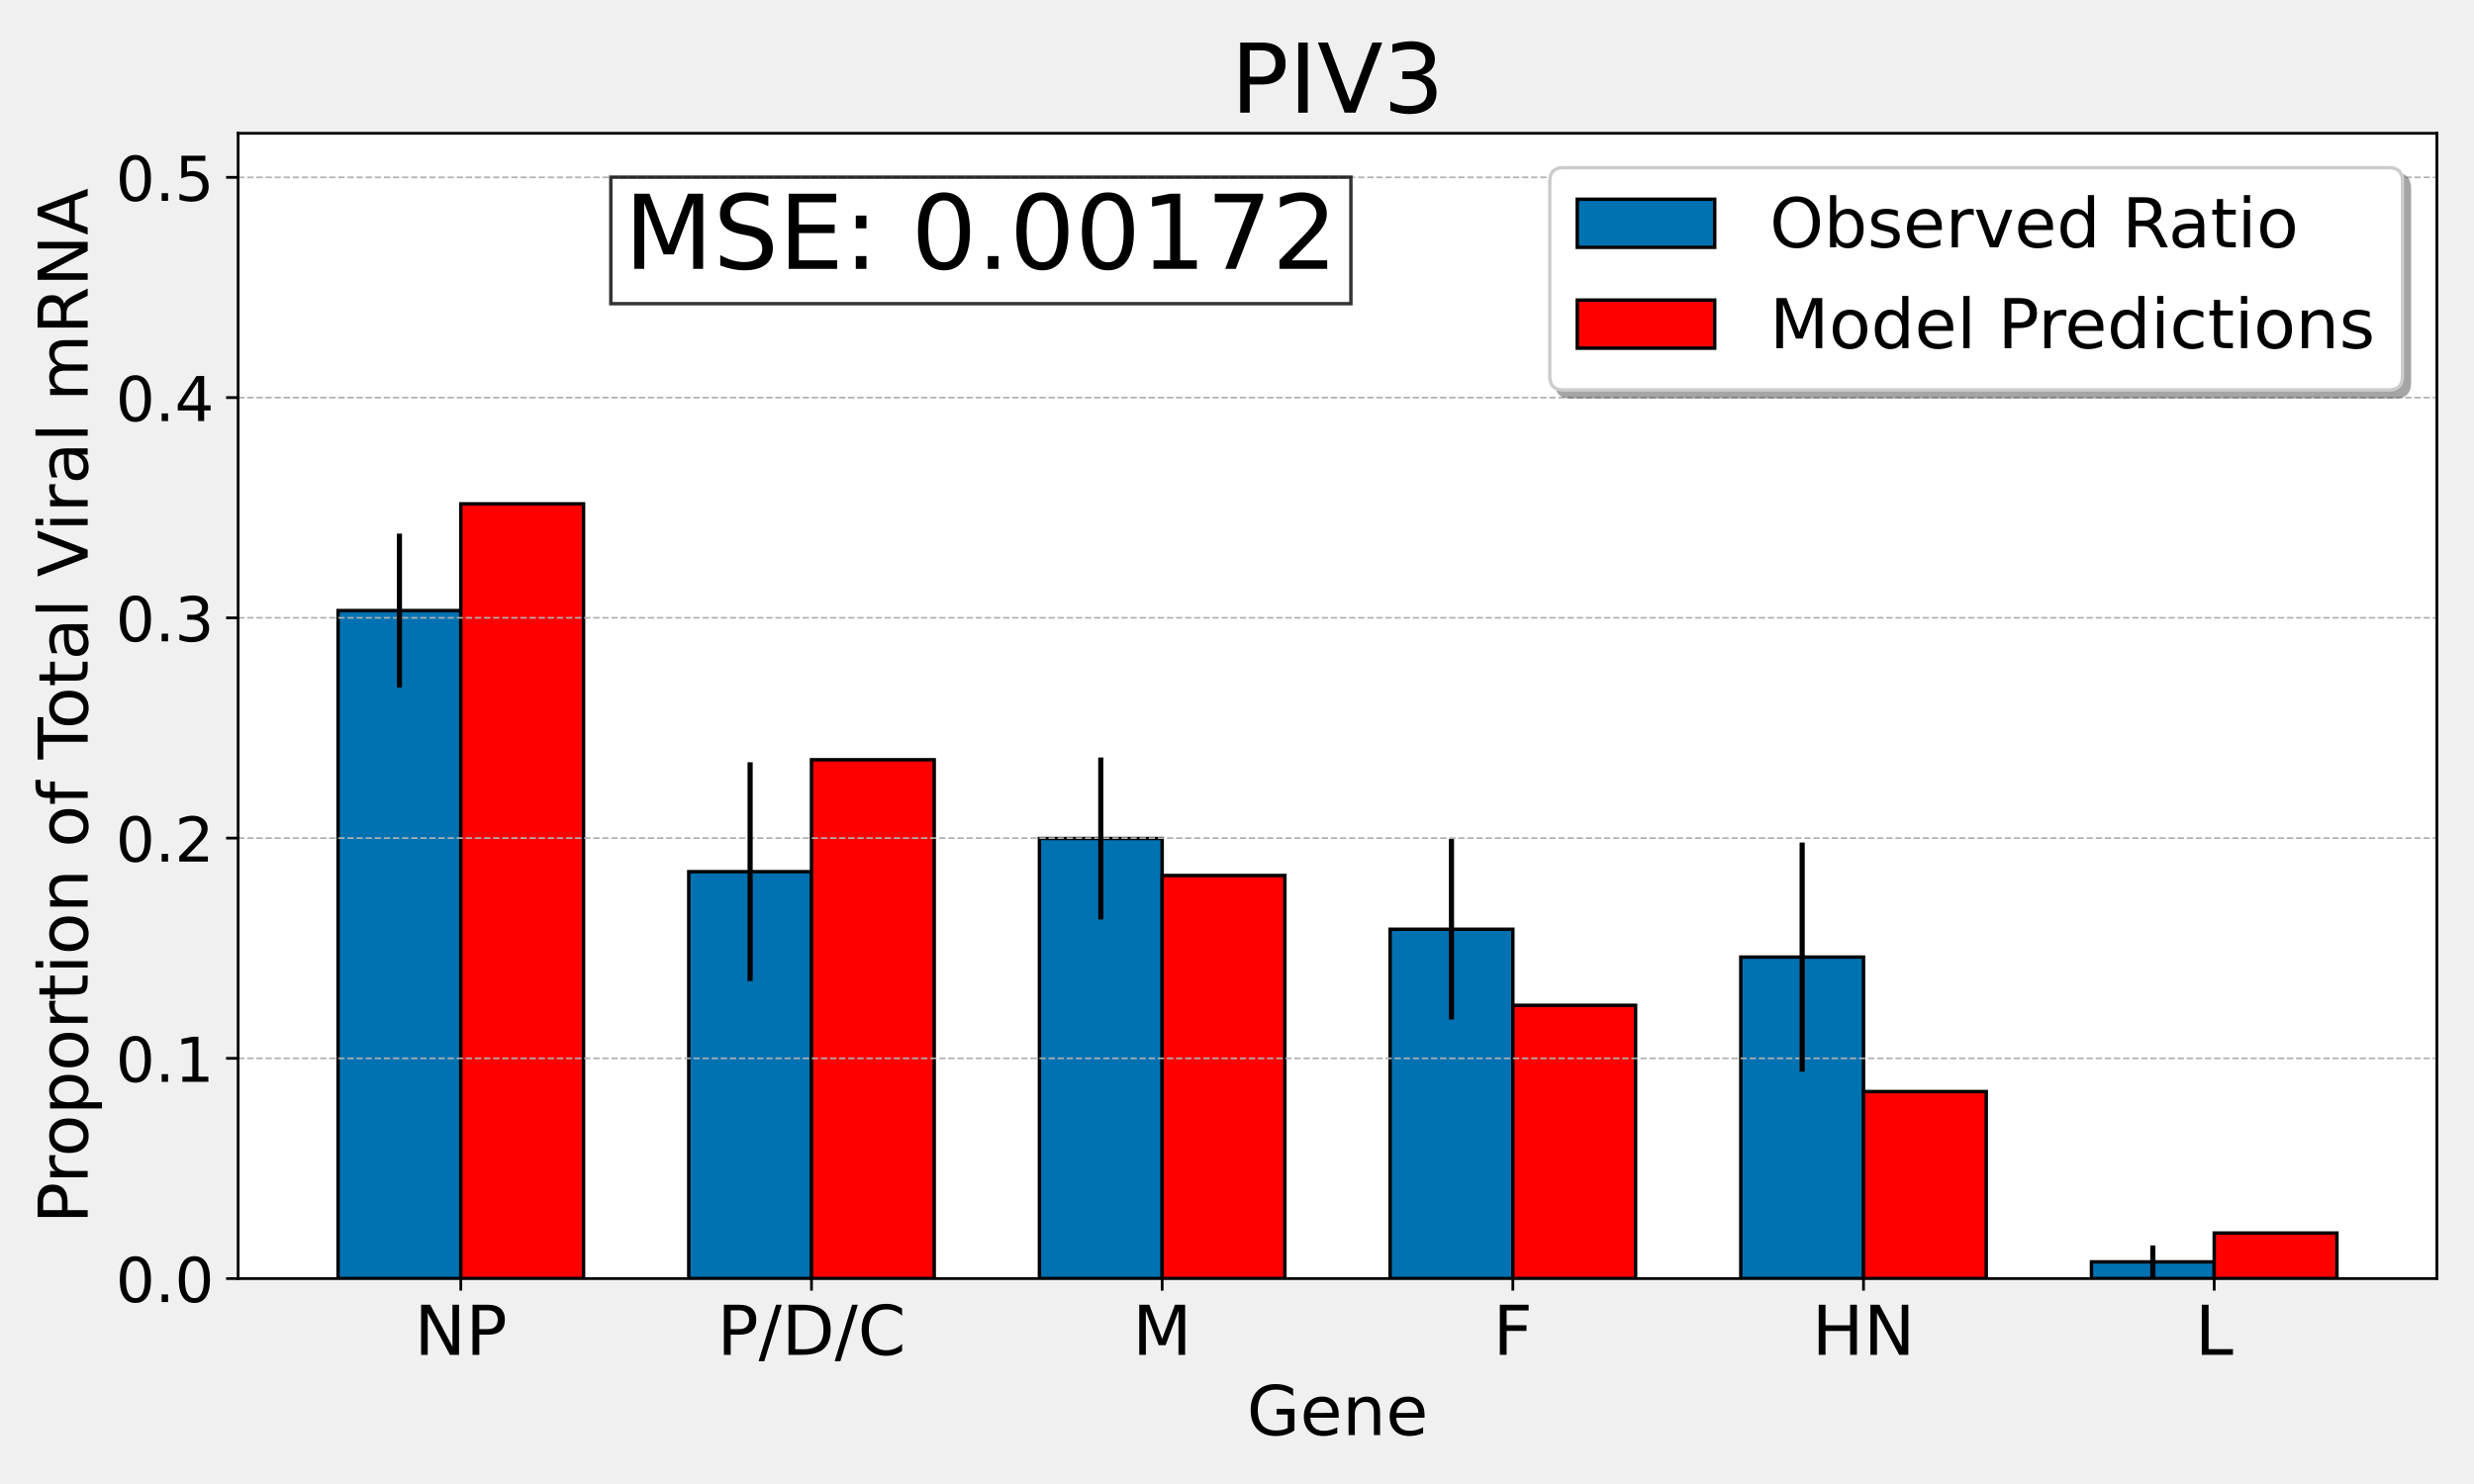
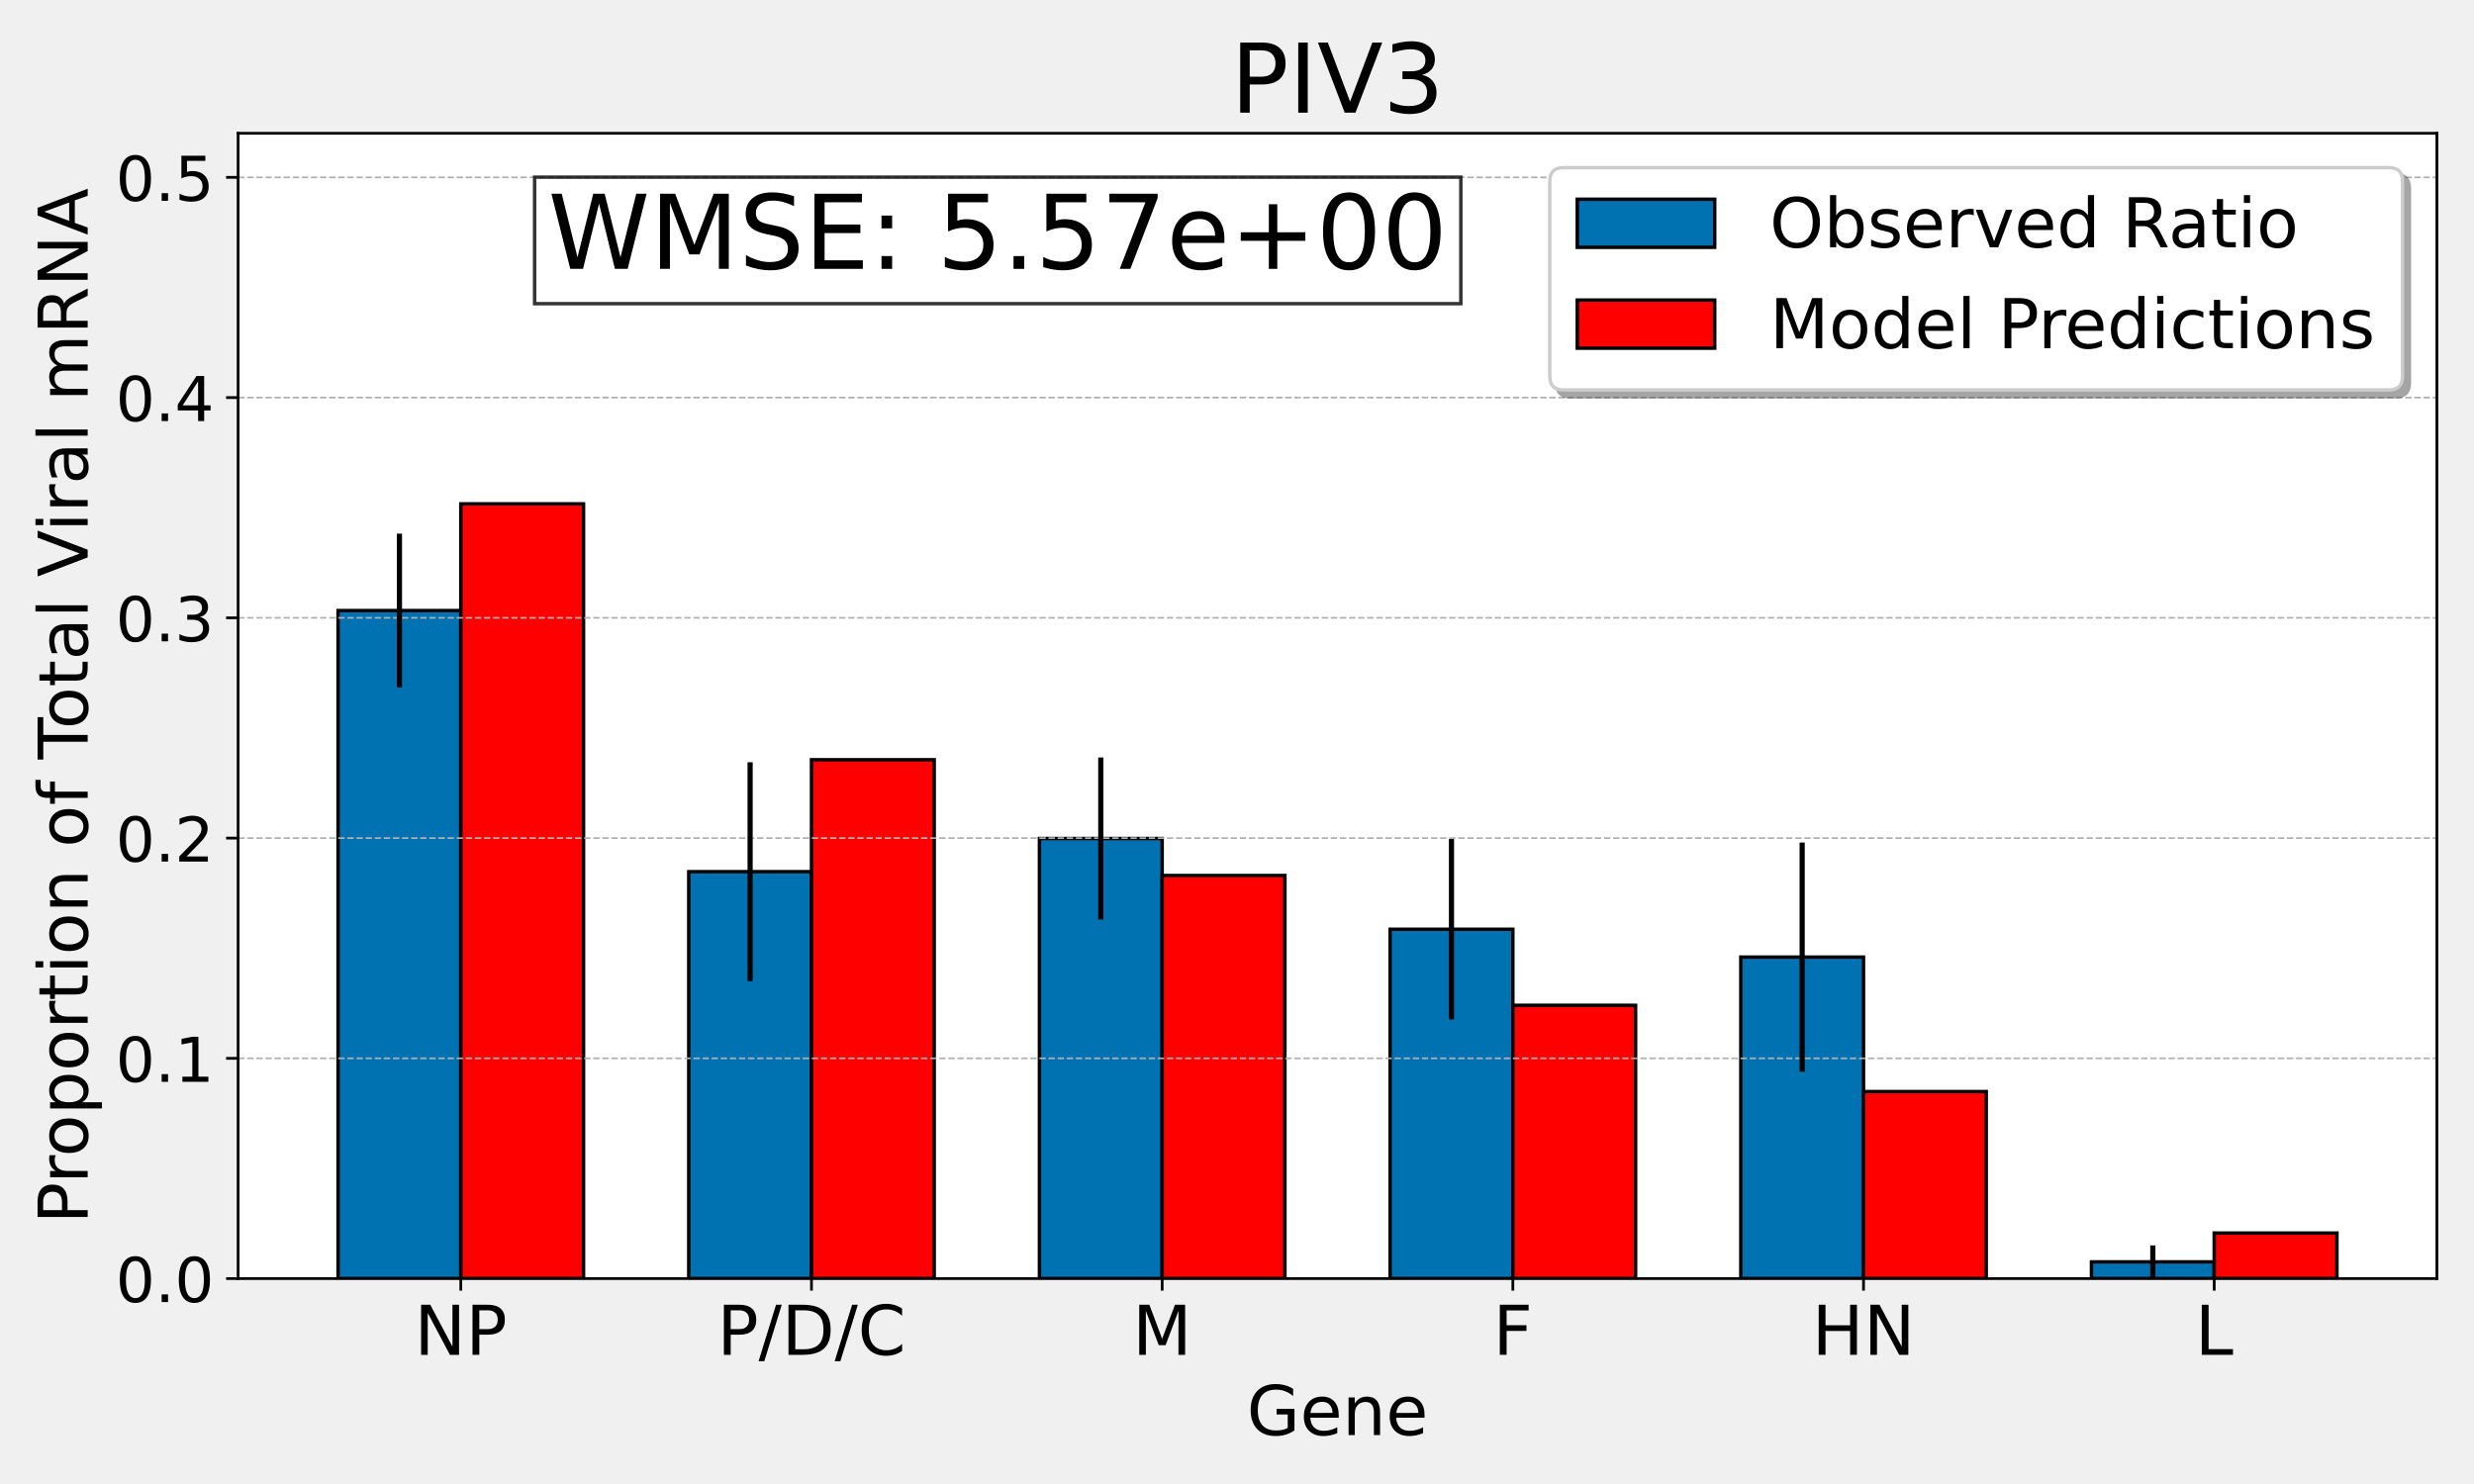
<svg xmlns="http://www.w3.org/2000/svg" xmlns:xlink="http://www.w3.org/1999/xlink" width="720pt" height="432pt" viewBox="0 0 720 432" version="1.1">
  <defs>
    <style type="text/css">*{stroke-linejoin: round; stroke-linecap: butt}</style>
  </defs>
  <g id="figure_1">
    <g id="patch_1">
      <path d="M 0 432  L 720 432  L 720 0  L 0 0  L 0 432  z " style="fill: none" />
    </g>
    <g id="axes_1">
      <g id="patch_2">
        <path d="M 69.3 372.2  L 709.2 372.2  L 709.2 38.8  L 69.3 38.8  z " style="fill: #ffffff" />
      </g>
      <g id="patch_3">
-         <path d="M 98.386 372.2  L 134.106 372.2  L 134.106 177.74  L 98.386 177.74  z " clip-path="url(#p53e3fe8c3f)" style="fill: #0072b2; stroke: #000000; stroke-linejoin: miter" />
+         <path d="M 98.386 372.2  L 134.106 372.2  L 134.106 177.74  L 98.386 177.74  z " clip-path="url(#p1e58009844)" style="fill: #0072b2; stroke: #000000; stroke-linejoin: miter" />
      </g>
      <g id="patch_4">
-         <path d="M 200.444 372.2  L 236.164 372.2  L 236.164 253.752  L 200.444 253.752  z " clip-path="url(#p53e3fe8c3f)" style="fill: #0072b2; stroke: #000000; stroke-linejoin: miter" />
+         <path d="M 200.444 372.2  L 236.164 372.2  L 236.164 253.752  L 200.444 253.752  z " clip-path="url(#p1e58009844)" style="fill: #0072b2; stroke: #000000; stroke-linejoin: miter" />
      </g>
      <g id="patch_5">
-         <path d="M 302.501 372.2  L 338.221 372.2  L 338.221 244.088  L 302.501 244.088  z " clip-path="url(#p53e3fe8c3f)" style="fill: #0072b2; stroke: #000000; stroke-linejoin: miter" />
+         <path d="M 302.501 372.2  L 338.221 372.2  L 338.221 244.088  L 302.501 244.088  z " clip-path="url(#p1e58009844)" style="fill: #0072b2; stroke: #000000; stroke-linejoin: miter" />
      </g>
      <g id="patch_6">
-         <path d="M 404.559 372.2  L 440.279 372.2  L 440.279 270.507  L 404.559 270.507  z " clip-path="url(#p53e3fe8c3f)" style="fill: #0072b2; stroke: #000000; stroke-linejoin: miter" />
+         <path d="M 404.559 372.2  L 440.279 372.2  L 440.279 270.507  L 404.559 270.507  z " clip-path="url(#p1e58009844)" style="fill: #0072b2; stroke: #000000; stroke-linejoin: miter" />
      </g>
      <g id="patch_7">
-         <path d="M 506.616 372.2  L 542.336 372.2  L 542.336 278.619  L 506.616 278.619  z " clip-path="url(#p53e3fe8c3f)" style="fill: #0072b2; stroke: #000000; stroke-linejoin: miter" />
+         <path d="M 506.616 372.2  L 542.336 372.2  L 542.336 278.619  L 506.616 278.619  z " clip-path="url(#p1e58009844)" style="fill: #0072b2; stroke: #000000; stroke-linejoin: miter" />
      </g>
      <g id="patch_8">
-         <path d="M 608.673 372.2  L 644.394 372.2  L 644.394 367.34  L 608.673 367.34  z " clip-path="url(#p53e3fe8c3f)" style="fill: #0072b2; stroke: #000000; stroke-linejoin: miter" />
+         <path d="M 608.673 372.2  L 644.394 372.2  L 644.394 367.34  L 608.673 367.34  z " clip-path="url(#p1e58009844)" style="fill: #0072b2; stroke: #000000; stroke-linejoin: miter" />
      </g>
      <g id="patch_9">
-         <path d="M 134.106 372.2  L 169.827 372.2  L 169.827 146.663  L 134.106 146.663  z " clip-path="url(#p53e3fe8c3f)" style="fill: #ff0000; stroke: #000000; stroke-linejoin: miter" />
+         <path d="M 134.106 372.2  L 169.827 372.2  L 169.827 146.663  L 134.106 146.663  z " clip-path="url(#p1e58009844)" style="fill: #ff0000; stroke: #000000; stroke-linejoin: miter" />
      </g>
      <g id="patch_10">
-         <path d="M 236.164 372.2  L 271.884 372.2  L 271.884 221.173  L 236.164 221.173  z " clip-path="url(#p53e3fe8c3f)" style="fill: #ff0000; stroke: #000000; stroke-linejoin: miter" />
+         <path d="M 236.164 372.2  L 271.884 372.2  L 271.884 221.173  L 236.164 221.173  z " clip-path="url(#p1e58009844)" style="fill: #ff0000; stroke: #000000; stroke-linejoin: miter" />
      </g>
      <g id="patch_11">
-         <path d="M 338.221 372.2  L 373.941 372.2  L 373.941 254.859  L 338.221 254.859  z " clip-path="url(#p53e3fe8c3f)" style="fill: #ff0000; stroke: #000000; stroke-linejoin: miter" />
+         <path d="M 338.221 372.2  L 373.941 372.2  L 373.941 254.859  L 338.221 254.859  z " clip-path="url(#p1e58009844)" style="fill: #ff0000; stroke: #000000; stroke-linejoin: miter" />
      </g>
      <g id="patch_12">
-         <path d="M 440.279 372.2  L 475.999 372.2  L 475.999 292.642  L 440.279 292.642  z " clip-path="url(#p53e3fe8c3f)" style="fill: #ff0000; stroke: #000000; stroke-linejoin: miter" />
+         <path d="M 440.279 372.2  L 475.999 372.2  L 475.999 292.642  L 440.279 292.642  z " clip-path="url(#p1e58009844)" style="fill: #ff0000; stroke: #000000; stroke-linejoin: miter" />
      </g>
      <g id="patch_13">
-         <path d="M 542.336 372.2  L 578.056 372.2  L 578.056 317.766  L 542.336 317.766  z " clip-path="url(#p53e3fe8c3f)" style="fill: #ff0000; stroke: #000000; stroke-linejoin: miter" />
+         <path d="M 542.336 372.2  L 578.056 372.2  L 578.056 317.766  L 542.336 317.766  z " clip-path="url(#p1e58009844)" style="fill: #ff0000; stroke: #000000; stroke-linejoin: miter" />
      </g>
      <g id="patch_14">
-         <path d="M 644.394 372.2  L 680.114 372.2  L 680.114 358.945  L 644.394 358.945  z " clip-path="url(#p53e3fe8c3f)" style="fill: #ff0000; stroke: #000000; stroke-linejoin: miter" />
+         <path d="M 644.394 372.2  L 680.114 372.2  L 680.114 358.945  L 644.394 358.945  z " clip-path="url(#p1e58009844)" style="fill: #ff0000; stroke: #000000; stroke-linejoin: miter" />
      </g>
      <g id="matplotlib.axis_1">
        <g id="xtick_1">
          <g id="line2d_1">
            <defs>
-               <path id="m97b47502d4" d="M 0 0  L 0 3.5  " style="stroke: #000000; stroke-width: 0.8" />
-             </defs>
-             <g>
-               <use xlink:href="#m97b47502d4" x="134.106" y="372.2" style="stroke: #000000; stroke-width: 0.8" />
+               <path id="ma5b7ee8bce" d="M 0 0  L 0 3.5  " style="stroke: #000000; stroke-width: 0.8" />
+             </defs>
+             <g>
+               <use xlink:href="#ma5b7ee8bce" x="134.106" y="372.2" style="stroke: #000000; stroke-width: 0.8" />
            </g>
          </g>
          <g id="text_1">
            <g transform="translate(120.5955 394.3969) scale(0.2 -0.2)">
              <defs>
                <path id="DejaVuSans-4e" d="M 628 4666  L 1478 4666  L 3547 763  L 3547 4666  L 4159 4666  L 4159 0  L 3309 0  L 1241 3903  L 1241 0  L 628 0  L 628 4666  z " transform="scale(0.015625)" />
                <path id="DejaVuSans-50" d="M 1259 4147  L 1259 2394  L 2053 2394  Q 2494 2394 2734 2622  Q 2975 2850 2975 3272  Q 2975 3691 2734 3919  Q 2494 4147 2053 4147  L 1259 4147  z M 628 4666  L 2053 4666  Q 2838 4666 3239 4311  Q 3641 3956 3641 3272  Q 3641 2581 3239 2228  Q 2838 1875 2053 1875  L 1259 1875  L 1259 0  L 628 0  L 628 4666  z " transform="scale(0.015625)" />
              </defs>
              <use xlink:href="#DejaVuSans-4e" />
              <use xlink:href="#DejaVuSans-50" x="74.805" />
            </g>
          </g>
        </g>
        <g id="xtick_2">
          <g id="line2d_2">
            <g>
-               <use xlink:href="#m97b47502d4" x="236.164" y="372.2" style="stroke: #000000; stroke-width: 0.8" />
+               <use xlink:href="#ma5b7ee8bce" x="236.164" y="372.2" style="stroke: #000000; stroke-width: 0.8" />
            </g>
          </g>
          <g id="text_2">
            <g transform="translate(208.7139 394.3969) scale(0.2 -0.2)">
              <defs>
                <path id="DejaVuSans-2f" d="M 1625 4666  L 2156 4666  L 531 -594  L 0 -594  L 1625 4666  z " transform="scale(0.015625)" />
                <path id="DejaVuSans-44" d="M 1259 4147  L 1259 519  L 2022 519  Q 2988 519 3436 956  Q 3884 1394 3884 2338  Q 3884 3275 3436 3711  Q 2988 4147 2022 4147  L 1259 4147  z M 628 4666  L 1925 4666  Q 3281 4666 3915 4102  Q 4550 3538 4550 2338  Q 4550 1131 3912 565  Q 3275 0 1925 0  L 628 0  L 628 4666  z " transform="scale(0.015625)" />
                <path id="DejaVuSans-43" d="M 4122 4306  L 4122 3641  Q 3803 3938 3442 4084  Q 3081 4231 2675 4231  Q 1875 4231 1450 3742  Q 1025 3253 1025 2328  Q 1025 1406 1450 917  Q 1875 428 2675 428  Q 3081 428 3442 575  Q 3803 722 4122 1019  L 4122 359  Q 3791 134 3420 21  Q 3050 -91 2638 -91  Q 1578 -91 968 557  Q 359 1206 359 2328  Q 359 3453 968 4101  Q 1578 4750 2638 4750  Q 3056 4750 3426 4639  Q 3797 4528 4122 4306  z " transform="scale(0.015625)" />
              </defs>
              <use xlink:href="#DejaVuSans-50" />
              <use xlink:href="#DejaVuSans-2f" x="60.303" />
              <use xlink:href="#DejaVuSans-44" x="93.994" />
              <use xlink:href="#DejaVuSans-2f" x="170.996" />
              <use xlink:href="#DejaVuSans-43" x="204.688" />
            </g>
          </g>
        </g>
        <g id="xtick_3">
          <g id="line2d_3">
            <g>
-               <use xlink:href="#m97b47502d4" x="338.221" y="372.2" style="stroke: #000000; stroke-width: 0.8" />
+               <use xlink:href="#ma5b7ee8bce" x="338.221" y="372.2" style="stroke: #000000; stroke-width: 0.8" />
            </g>
          </g>
          <g id="text_3">
            <g transform="translate(329.5932 394.3969) scale(0.2 -0.2)">
              <defs>
                <path id="DejaVuSans-4d" d="M 628 4666  L 1569 4666  L 2759 1491  L 3956 4666  L 4897 4666  L 4897 0  L 4281 0  L 4281 4097  L 3078 897  L 2444 897  L 1241 4097  L 1241 0  L 628 0  L 628 4666  z " transform="scale(0.015625)" />
              </defs>
              <use xlink:href="#DejaVuSans-4d" />
            </g>
          </g>
        </g>
        <g id="xtick_4">
          <g id="line2d_4">
            <g>
-               <use xlink:href="#m97b47502d4" x="440.279" y="372.2" style="stroke: #000000; stroke-width: 0.8" />
+               <use xlink:href="#ma5b7ee8bce" x="440.279" y="372.2" style="stroke: #000000; stroke-width: 0.8" />
            </g>
          </g>
          <g id="text_4">
            <g transform="translate(434.5271 394.3969) scale(0.2 -0.2)">
              <defs>
                <path id="DejaVuSans-46" d="M 628 4666  L 3309 4666  L 3309 4134  L 1259 4134  L 1259 2759  L 3109 2759  L 3109 2228  L 1259 2228  L 1259 0  L 628 0  L 628 4666  z " transform="scale(0.015625)" />
              </defs>
              <use xlink:href="#DejaVuSans-46" />
            </g>
          </g>
        </g>
        <g id="xtick_5">
          <g id="line2d_5">
            <g>
-               <use xlink:href="#m97b47502d4" x="542.336" y="372.2" style="stroke: #000000; stroke-width: 0.8" />
+               <use xlink:href="#ma5b7ee8bce" x="542.336" y="372.2" style="stroke: #000000; stroke-width: 0.8" />
            </g>
          </g>
          <g id="text_5">
            <g transform="translate(527.3346 394.3969) scale(0.2 -0.2)">
              <defs>
                <path id="DejaVuSans-48" d="M 628 4666  L 1259 4666  L 1259 2753  L 3553 2753  L 3553 4666  L 4184 4666  L 4184 0  L 3553 0  L 3553 2222  L 1259 2222  L 1259 0  L 628 0  L 628 4666  z " transform="scale(0.015625)" />
              </defs>
              <use xlink:href="#DejaVuSans-48" />
              <use xlink:href="#DejaVuSans-4e" x="75.195" />
            </g>
          </g>
        </g>
        <g id="xtick_6">
          <g id="line2d_6">
            <g>
-               <use xlink:href="#m97b47502d4" x="644.394" y="372.2" style="stroke: #000000; stroke-width: 0.8" />
+               <use xlink:href="#ma5b7ee8bce" x="644.394" y="372.2" style="stroke: #000000; stroke-width: 0.8" />
            </g>
          </g>
          <g id="text_6">
            <g transform="translate(638.8217 394.3969) scale(0.2 -0.2)">
              <defs>
                <path id="DejaVuSans-4c" d="M 628 4666  L 1259 4666  L 1259 531  L 3531 531  L 3531 0  L 628 0  L 628 4666  z " transform="scale(0.015625)" />
              </defs>
              <use xlink:href="#DejaVuSans-4c" />
            </g>
          </g>
        </g>
        <g id="text_7">
          <g transform="translate(362.8578 417.7531) scale(0.2 -0.2)">
            <defs>
              <path id="DejaVuSans-47" d="M 3809 666  L 3809 1919  L 2778 1919  L 2778 2438  L 4434 2438  L 4434 434  Q 4069 175 3628 42  Q 3188 -91 2688 -91  Q 1594 -91 976 548  Q 359 1188 359 2328  Q 359 3472 976 4111  Q 1594 4750 2688 4750  Q 3144 4750 3555 4637  Q 3966 4525 4313 4306  L 4313 3634  Q 3963 3931 3569 4081  Q 3175 4231 2741 4231  Q 1884 4231 1454 3753  Q 1025 3275 1025 2328  Q 1025 1384 1454 906  Q 1884 428 2741 428  Q 3075 428 3337 486  Q 3600 544 3809 666  z " transform="scale(0.015625)" />
              <path id="DejaVuSans-65" d="M 3597 1894  L 3597 1613  L 953 1613  Q 991 1019 1311 708  Q 1631 397 2203 397  Q 2534 397 2845 478  Q 3156 559 3463 722  L 3463 178  Q 3153 47 2828 -22  Q 2503 -91 2169 -91  Q 1331 -91 842 396  Q 353 884 353 1716  Q 353 2575 817 3079  Q 1281 3584 2069 3584  Q 2775 3584 3186 3129  Q 3597 2675 3597 1894  z M 3022 2063  Q 3016 2534 2758 2815  Q 2500 3097 2075 3097  Q 1594 3097 1305 2825  Q 1016 2553 972 2059  L 3022 2063  z " transform="scale(0.015625)" />
              <path id="DejaVuSans-6e" d="M 3513 2113  L 3513 0  L 2938 0  L 2938 2094  Q 2938 2591 2744 2837  Q 2550 3084 2163 3084  Q 1697 3084 1428 2787  Q 1159 2491 1159 1978  L 1159 0  L 581 0  L 581 3500  L 1159 3500  L 1159 2956  Q 1366 3272 1645 3428  Q 1925 3584 2291 3584  Q 2894 3584 3203 3211  Q 3513 2838 3513 2113  z " transform="scale(0.015625)" />
            </defs>
            <use xlink:href="#DejaVuSans-47" />
            <use xlink:href="#DejaVuSans-65" x="77.49" />
            <use xlink:href="#DejaVuSans-6e" x="139.014" />
            <use xlink:href="#DejaVuSans-65" x="202.393" />
          </g>
        </g>
      </g>
      <g id="matplotlib.axis_2">
        <g id="ytick_1">
          <g id="line2d_7">
-             <path d="M 69.3 372.2  L 709.2 372.2  " clip-path="url(#p53e3fe8c3f)" style="fill: none; stroke-dasharray: 1.85,0.8; stroke-dashoffset: 0; stroke: #b0b0b0; stroke-width: 0.5" />
+             <path d="M 69.3 372.2  L 709.2 372.2  " clip-path="url(#p1e58009844)" style="fill: none; stroke-dasharray: 1.85,0.8; stroke-dashoffset: 0; stroke: #b0b0b0; stroke-width: 0.5" />
          </g>
          <g id="line2d_8">
            <defs>
-               <path id="mb3048b03f3" d="M 0 0  L -3.5 0  " style="stroke: #000000; stroke-width: 0.8" />
-             </defs>
-             <g>
-               <use xlink:href="#mb3048b03f3" x="69.3" y="372.2" style="stroke: #000000; stroke-width: 0.8" />
+               <path id="mcb6f2ea345" d="M 0 0  L -3.5 0  " style="stroke: #000000; stroke-width: 0.8" />
+             </defs>
+             <g>
+               <use xlink:href="#mcb6f2ea345" x="69.3" y="372.2" style="stroke: #000000; stroke-width: 0.8" />
            </g>
          </g>
          <g id="text_8">
            <g transform="translate(33.67437 379.0386) scale(0.18 -0.18)">
              <defs>
                <path id="DejaVuSans-30" d="M 2034 4250  Q 1547 4250 1301 3770  Q 1056 3291 1056 2328  Q 1056 1369 1301 889  Q 1547 409 2034 409  Q 2525 409 2770 889  Q 3016 1369 3016 2328  Q 3016 3291 2770 3770  Q 2525 4250 2034 4250  z M 2034 4750  Q 2819 4750 3233 4129  Q 3647 3509 3647 2328  Q 3647 1150 3233 529  Q 2819 -91 2034 -91  Q 1250 -91 836 529  Q 422 1150 422 2328  Q 422 3509 836 4129  Q 1250 4750 2034 4750  z " transform="scale(0.015625)" />
                <path id="DejaVuSans-2e" d="M 684 794  L 1344 794  L 1344 0  L 684 0  L 684 794  z " transform="scale(0.015625)" />
              </defs>
              <use xlink:href="#DejaVuSans-30" />
              <use xlink:href="#DejaVuSans-2e" x="63.623" />
              <use xlink:href="#DejaVuSans-30" x="95.41" />
            </g>
          </g>
        </g>
        <g id="ytick_2">
          <g id="line2d_9">
-             <path d="M 69.3 308.085  L 709.2 308.085  " clip-path="url(#p53e3fe8c3f)" style="fill: none; stroke-dasharray: 1.85,0.8; stroke-dashoffset: 0; stroke: #b0b0b0; stroke-width: 0.5" />
+             <path d="M 69.3 308.085  L 709.2 308.085  " clip-path="url(#p1e58009844)" style="fill: none; stroke-dasharray: 1.85,0.8; stroke-dashoffset: 0; stroke: #b0b0b0; stroke-width: 0.5" />
          </g>
          <g id="line2d_10">
            <g>
-               <use xlink:href="#mb3048b03f3" x="69.3" y="308.085" style="stroke: #000000; stroke-width: 0.8" />
+               <use xlink:href="#mcb6f2ea345" x="69.3" y="308.085" style="stroke: #000000; stroke-width: 0.8" />
            </g>
          </g>
          <g id="text_9">
            <g transform="translate(33.67437 314.9232) scale(0.18 -0.18)">
              <defs>
                <path id="DejaVuSans-31" d="M 794 531  L 1825 531  L 1825 4091  L 703 3866  L 703 4441  L 1819 4666  L 2450 4666  L 2450 531  L 3481 531  L 3481 0  L 794 0  L 794 531  z " transform="scale(0.015625)" />
              </defs>
              <use xlink:href="#DejaVuSans-30" />
              <use xlink:href="#DejaVuSans-2e" x="63.623" />
              <use xlink:href="#DejaVuSans-31" x="95.41" />
            </g>
          </g>
        </g>
        <g id="ytick_3">
          <g id="line2d_11">
-             <path d="M 69.3 243.969  L 709.2 243.969  " clip-path="url(#p53e3fe8c3f)" style="fill: none; stroke-dasharray: 1.85,0.8; stroke-dashoffset: 0; stroke: #b0b0b0; stroke-width: 0.5" />
+             <path d="M 69.3 243.969  L 709.2 243.969  " clip-path="url(#p1e58009844)" style="fill: none; stroke-dasharray: 1.85,0.8; stroke-dashoffset: 0; stroke: #b0b0b0; stroke-width: 0.5" />
          </g>
          <g id="line2d_12">
            <g>
-               <use xlink:href="#mb3048b03f3" x="69.3" y="243.969" style="stroke: #000000; stroke-width: 0.8" />
+               <use xlink:href="#mcb6f2ea345" x="69.3" y="243.969" style="stroke: #000000; stroke-width: 0.8" />
            </g>
          </g>
          <g id="text_10">
            <g transform="translate(33.67437 250.8078) scale(0.18 -0.18)">
              <defs>
                <path id="DejaVuSans-32" d="M 1228 531  L 3431 531  L 3431 0  L 469 0  L 469 531  Q 828 903 1448 1529  Q 2069 2156 2228 2338  Q 2531 2678 2651 2914  Q 2772 3150 2772 3378  Q 2772 3750 2511 3984  Q 2250 4219 1831 4219  Q 1534 4219 1204 4116  Q 875 4013 500 3803  L 500 4441  Q 881 4594 1212 4672  Q 1544 4750 1819 4750  Q 2544 4750 2975 4387  Q 3406 4025 3406 3419  Q 3406 3131 3298 2873  Q 3191 2616 2906 2266  Q 2828 2175 2409 1742  Q 1991 1309 1228 531  z " transform="scale(0.015625)" />
              </defs>
              <use xlink:href="#DejaVuSans-30" />
              <use xlink:href="#DejaVuSans-2e" x="63.623" />
              <use xlink:href="#DejaVuSans-32" x="95.41" />
            </g>
          </g>
        </g>
        <g id="ytick_4">
          <g id="line2d_13">
-             <path d="M 69.3 179.854  L 709.2 179.854  " clip-path="url(#p53e3fe8c3f)" style="fill: none; stroke-dasharray: 1.85,0.8; stroke-dashoffset: 0; stroke: #b0b0b0; stroke-width: 0.5" />
+             <path d="M 69.3 179.854  L 709.2 179.854  " clip-path="url(#p1e58009844)" style="fill: none; stroke-dasharray: 1.85,0.8; stroke-dashoffset: 0; stroke: #b0b0b0; stroke-width: 0.5" />
          </g>
          <g id="line2d_14">
            <g>
-               <use xlink:href="#mb3048b03f3" x="69.3" y="179.854" style="stroke: #000000; stroke-width: 0.8" />
+               <use xlink:href="#mcb6f2ea345" x="69.3" y="179.854" style="stroke: #000000; stroke-width: 0.8" />
            </g>
          </g>
          <g id="text_11">
            <g transform="translate(33.67437 186.6924) scale(0.18 -0.18)">
              <defs>
                <path id="DejaVuSans-33" d="M 2597 2516  Q 3050 2419 3304 2112  Q 3559 1806 3559 1356  Q 3559 666 3084 287  Q 2609 -91 1734 -91  Q 1441 -91 1130 -33  Q 819 25 488 141  L 488 750  Q 750 597 1062 519  Q 1375 441 1716 441  Q 2309 441 2620 675  Q 2931 909 2931 1356  Q 2931 1769 2642 2001  Q 2353 2234 1838 2234  L 1294 2234  L 1294 2753  L 1863 2753  Q 2328 2753 2575 2939  Q 2822 3125 2822 3475  Q 2822 3834 2567 4026  Q 2313 4219 1838 4219  Q 1578 4219 1281 4162  Q 984 4106 628 3988  L 628 4550  Q 988 4650 1302 4700  Q 1616 4750 1894 4750  Q 2613 4750 3031 4423  Q 3450 4097 3450 3541  Q 3450 3153 3228 2886  Q 3006 2619 2597 2516  z " transform="scale(0.015625)" />
              </defs>
              <use xlink:href="#DejaVuSans-30" />
              <use xlink:href="#DejaVuSans-2e" x="63.623" />
              <use xlink:href="#DejaVuSans-33" x="95.41" />
            </g>
          </g>
        </g>
        <g id="ytick_5">
          <g id="line2d_15">
-             <path d="M 69.3 115.738  L 709.2 115.738  " clip-path="url(#p53e3fe8c3f)" style="fill: none; stroke-dasharray: 1.85,0.8; stroke-dashoffset: 0; stroke: #b0b0b0; stroke-width: 0.5" />
+             <path d="M 69.3 115.738  L 709.2 115.738  " clip-path="url(#p1e58009844)" style="fill: none; stroke-dasharray: 1.85,0.8; stroke-dashoffset: 0; stroke: #b0b0b0; stroke-width: 0.5" />
          </g>
          <g id="line2d_16">
            <g>
-               <use xlink:href="#mb3048b03f3" x="69.3" y="115.738" style="stroke: #000000; stroke-width: 0.8" />
+               <use xlink:href="#mcb6f2ea345" x="69.3" y="115.738" style="stroke: #000000; stroke-width: 0.8" />
            </g>
          </g>
          <g id="text_12">
            <g transform="translate(33.67437 122.5771) scale(0.18 -0.18)">
              <defs>
                <path id="DejaVuSans-34" d="M 2419 4116  L 825 1625  L 2419 1625  L 2419 4116  z M 2253 4666  L 3047 4666  L 3047 1625  L 3713 1625  L 3713 1100  L 3047 1100  L 3047 0  L 2419 0  L 2419 1100  L 313 1100  L 313 1709  L 2253 4666  z " transform="scale(0.015625)" />
              </defs>
              <use xlink:href="#DejaVuSans-30" />
              <use xlink:href="#DejaVuSans-2e" x="63.623" />
              <use xlink:href="#DejaVuSans-34" x="95.41" />
            </g>
          </g>
        </g>
        <g id="ytick_6">
          <g id="line2d_17">
-             <path d="M 69.3 51.623  L 709.2 51.623  " clip-path="url(#p53e3fe8c3f)" style="fill: none; stroke-dasharray: 1.85,0.8; stroke-dashoffset: 0; stroke: #b0b0b0; stroke-width: 0.5" />
+             <path d="M 69.3 51.623  L 709.2 51.623  " clip-path="url(#p1e58009844)" style="fill: none; stroke-dasharray: 1.85,0.8; stroke-dashoffset: 0; stroke: #b0b0b0; stroke-width: 0.5" />
          </g>
          <g id="line2d_18">
            <g>
-               <use xlink:href="#mb3048b03f3" x="69.3" y="51.623" style="stroke: #000000; stroke-width: 0.8" />
+               <use xlink:href="#mcb6f2ea345" x="69.3" y="51.623" style="stroke: #000000; stroke-width: 0.8" />
            </g>
          </g>
          <g id="text_13">
            <g transform="translate(33.67437 58.46167) scale(0.18 -0.18)">
              <defs>
                <path id="DejaVuSans-35" d="M 691 4666  L 3169 4666  L 3169 4134  L 1269 4134  L 1269 2991  Q 1406 3038 1543 3061  Q 1681 3084 1819 3084  Q 2600 3084 3056 2656  Q 3513 2228 3513 1497  Q 3513 744 3044 326  Q 2575 -91 1722 -91  Q 1428 -91 1123 -41  Q 819 9 494 109  L 494 744  Q 775 591 1075 516  Q 1375 441 1709 441  Q 2250 441 2565 725  Q 2881 1009 2881 1497  Q 2881 1984 2565 2268  Q 2250 2553 1709 2553  Q 1456 2553 1204 2497  Q 953 2441 691 2322  L 691 4666  z " transform="scale(0.015625)" />
              </defs>
              <use xlink:href="#DejaVuSans-30" />
              <use xlink:href="#DejaVuSans-2e" x="63.623" />
              <use xlink:href="#DejaVuSans-35" x="95.41" />
            </g>
          </g>
        </g>
        <g id="text_14">
          <g transform="translate(25.515 356.2188) rotate(-90) scale(0.2 -0.2)">
            <defs>
              <path id="DejaVuSans-72" d="M 2631 2963  Q 2534 3019 2420 3045  Q 2306 3072 2169 3072  Q 1681 3072 1420 2755  Q 1159 2438 1159 1844  L 1159 0  L 581 0  L 581 3500  L 1159 3500  L 1159 2956  Q 1341 3275 1631 3429  Q 1922 3584 2338 3584  Q 2397 3584 2469 3576  Q 2541 3569 2628 3553  L 2631 2963  z " transform="scale(0.015625)" />
              <path id="DejaVuSans-6f" d="M 1959 3097  Q 1497 3097 1228 2736  Q 959 2375 959 1747  Q 959 1119 1226 758  Q 1494 397 1959 397  Q 2419 397 2687 759  Q 2956 1122 2956 1747  Q 2956 2369 2687 2733  Q 2419 3097 1959 3097  z M 1959 3584  Q 2709 3584 3137 3096  Q 3566 2609 3566 1747  Q 3566 888 3137 398  Q 2709 -91 1959 -91  Q 1206 -91 779 398  Q 353 888 353 1747  Q 353 2609 779 3096  Q 1206 3584 1959 3584  z " transform="scale(0.015625)" />
              <path id="DejaVuSans-70" d="M 1159 525  L 1159 -1331  L 581 -1331  L 581 3500  L 1159 3500  L 1159 2969  Q 1341 3281 1617 3432  Q 1894 3584 2278 3584  Q 2916 3584 3314 3078  Q 3713 2572 3713 1747  Q 3713 922 3314 415  Q 2916 -91 2278 -91  Q 1894 -91 1617 61  Q 1341 213 1159 525  z M 3116 1747  Q 3116 2381 2855 2742  Q 2594 3103 2138 3103  Q 1681 3103 1420 2742  Q 1159 2381 1159 1747  Q 1159 1113 1420 752  Q 1681 391 2138 391  Q 2594 391 2855 752  Q 3116 1113 3116 1747  z " transform="scale(0.015625)" />
              <path id="DejaVuSans-74" d="M 1172 4494  L 1172 3500  L 2356 3500  L 2356 3053  L 1172 3053  L 1172 1153  Q 1172 725 1289 603  Q 1406 481 1766 481  L 2356 481  L 2356 0  L 1766 0  Q 1100 0 847 248  Q 594 497 594 1153  L 594 3053  L 172 3053  L 172 3500  L 594 3500  L 594 4494  L 1172 4494  z " transform="scale(0.015625)" />
              <path id="DejaVuSans-69" d="M 603 3500  L 1178 3500  L 1178 0  L 603 0  L 603 3500  z M 603 4863  L 1178 4863  L 1178 4134  L 603 4134  L 603 4863  z " transform="scale(0.015625)" />
              <path id="DejaVuSans-20" transform="scale(0.015625)" />
              <path id="DejaVuSans-66" d="M 2375 4863  L 2375 4384  L 1825 4384  Q 1516 4384 1395 4259  Q 1275 4134 1275 3809  L 1275 3500  L 2222 3500  L 2222 3053  L 1275 3053  L 1275 0  L 697 0  L 697 3053  L 147 3053  L 147 3500  L 697 3500  L 697 3744  Q 697 4328 969 4595  Q 1241 4863 1831 4863  L 2375 4863  z " transform="scale(0.015625)" />
              <path id="DejaVuSans-54" d="M -19 4666  L 3928 4666  L 3928 4134  L 2272 4134  L 2272 0  L 1638 0  L 1638 4134  L -19 4134  L -19 4666  z " transform="scale(0.015625)" />
              <path id="DejaVuSans-61" d="M 2194 1759  Q 1497 1759 1228 1600  Q 959 1441 959 1056  Q 959 750 1161 570  Q 1363 391 1709 391  Q 2188 391 2477 730  Q 2766 1069 2766 1631  L 2766 1759  L 2194 1759  z M 3341 1997  L 3341 0  L 2766 0  L 2766 531  Q 2569 213 2275 61  Q 1981 -91 1556 -91  Q 1019 -91 701 211  Q 384 513 384 1019  Q 384 1609 779 1909  Q 1175 2209 1959 2209  L 2766 2209  L 2766 2266  Q 2766 2663 2505 2880  Q 2244 3097 1772 3097  Q 1472 3097 1187 3025  Q 903 2953 641 2809  L 641 3341  Q 956 3463 1253 3523  Q 1550 3584 1831 3584  Q 2591 3584 2966 3190  Q 3341 2797 3341 1997  z " transform="scale(0.015625)" />
              <path id="DejaVuSans-6c" d="M 603 4863  L 1178 4863  L 1178 0  L 603 0  L 603 4863  z " transform="scale(0.015625)" />
              <path id="DejaVuSans-56" d="M 1831 0  L 50 4666  L 709 4666  L 2188 738  L 3669 4666  L 4325 4666  L 2547 0  L 1831 0  z " transform="scale(0.015625)" />
              <path id="DejaVuSans-6d" d="M 3328 2828  Q 3544 3216 3844 3400  Q 4144 3584 4550 3584  Q 5097 3584 5394 3201  Q 5691 2819 5691 2113  L 5691 0  L 5113 0  L 5113 2094  Q 5113 2597 4934 2840  Q 4756 3084 4391 3084  Q 3944 3084 3684 2787  Q 3425 2491 3425 1978  L 3425 0  L 2847 0  L 2847 2094  Q 2847 2600 2669 2842  Q 2491 3084 2119 3084  Q 1678 3084 1418 2786  Q 1159 2488 1159 1978  L 1159 0  L 581 0  L 581 3500  L 1159 3500  L 1159 2956  Q 1356 3278 1631 3431  Q 1906 3584 2284 3584  Q 2666 3584 2933 3390  Q 3200 3197 3328 2828  z " transform="scale(0.015625)" />
              <path id="DejaVuSans-52" d="M 2841 2188  Q 3044 2119 3236 1894  Q 3428 1669 3622 1275  L 4263 0  L 3584 0  L 2988 1197  Q 2756 1666 2539 1819  Q 2322 1972 1947 1972  L 1259 1972  L 1259 0  L 628 0  L 628 4666  L 2053 4666  Q 2853 4666 3247 4331  Q 3641 3997 3641 3322  Q 3641 2881 3436 2590  Q 3231 2300 2841 2188  z M 1259 4147  L 1259 2491  L 2053 2491  Q 2509 2491 2742 2702  Q 2975 2913 2975 3322  Q 2975 3731 2742 3939  Q 2509 4147 2053 4147  L 1259 4147  z " transform="scale(0.015625)" />
              <path id="DejaVuSans-41" d="M 2188 4044  L 1331 1722  L 3047 1722  L 2188 4044  z M 1831 4666  L 2547 4666  L 4325 0  L 3669 0  L 3244 1197  L 1141 1197  L 716 0  L 50 0  L 1831 4666  z " transform="scale(0.015625)" />
            </defs>
            <use xlink:href="#DejaVuSans-50" />
            <use xlink:href="#DejaVuSans-72" x="58.553" />
            <use xlink:href="#DejaVuSans-6f" x="97.416" />
            <use xlink:href="#DejaVuSans-70" x="158.598" />
            <use xlink:href="#DejaVuSans-6f" x="222.074" />
            <use xlink:href="#DejaVuSans-72" x="283.256" />
            <use xlink:href="#DejaVuSans-74" x="324.369" />
            <use xlink:href="#DejaVuSans-69" x="363.578" />
            <use xlink:href="#DejaVuSans-6f" x="391.361" />
            <use xlink:href="#DejaVuSans-6e" x="452.543" />
            <use xlink:href="#DejaVuSans-20" x="515.922" />
            <use xlink:href="#DejaVuSans-6f" x="547.709" />
            <use xlink:href="#DejaVuSans-66" x="608.891" />
            <use xlink:href="#DejaVuSans-20" x="644.096" />
            <use xlink:href="#DejaVuSans-54" x="675.883" />
            <use xlink:href="#DejaVuSans-6f" x="719.967" />
            <use xlink:href="#DejaVuSans-74" x="781.148" />
            <use xlink:href="#DejaVuSans-61" x="820.357" />
            <use xlink:href="#DejaVuSans-6c" x="881.637" />
            <use xlink:href="#DejaVuSans-20" x="909.42" />
            <use xlink:href="#DejaVuSans-56" x="941.207" />
            <use xlink:href="#DejaVuSans-69" x="1007.365" />
            <use xlink:href="#DejaVuSans-72" x="1035.148" />
            <use xlink:href="#DejaVuSans-61" x="1076.262" />
            <use xlink:href="#DejaVuSans-6c" x="1137.541" />
            <use xlink:href="#DejaVuSans-20" x="1165.324" />
            <use xlink:href="#DejaVuSans-6d" x="1197.111" />
            <use xlink:href="#DejaVuSans-52" x="1294.523" />
            <use xlink:href="#DejaVuSans-4e" x="1364.006" />
            <use xlink:href="#DejaVuSans-41" x="1438.811" />
          </g>
        </g>
      </g>
      <g id="LineCollection_1">
-         <path d="M 116.246 200.13  L 116.246 155.35  " clip-path="url(#p53e3fe8c3f)" style="fill: none; stroke: #000000; stroke-width: 1.5" />
-         <path d="M 218.304 285.609  L 218.304 221.896  " clip-path="url(#p53e3fe8c3f)" style="fill: none; stroke: #000000; stroke-width: 1.5" />
-         <path d="M 320.361 267.658  L 320.361 220.517  " clip-path="url(#p53e3fe8c3f)" style="fill: none; stroke: #000000; stroke-width: 1.5" />
-         <path d="M 422.419 296.769  L 422.419 244.245  " clip-path="url(#p53e3fe8c3f)" style="fill: none; stroke: #000000; stroke-width: 1.5" />
-         <path d="M 524.476 311.973  L 524.476 245.266  " clip-path="url(#p53e3fe8c3f)" style="fill: none; stroke: #000000; stroke-width: 1.5" />
-         <path d="M 626.533 372.123  L 626.533 362.556  " clip-path="url(#p53e3fe8c3f)" style="fill: none; stroke: #000000; stroke-width: 1.5" />
+         <path d="M 116.246 200.13  L 116.246 155.35  " clip-path="url(#p1e58009844)" style="fill: none; stroke: #000000; stroke-width: 1.5" />
+         <path d="M 218.304 285.609  L 218.304 221.896  " clip-path="url(#p1e58009844)" style="fill: none; stroke: #000000; stroke-width: 1.5" />
+         <path d="M 320.361 267.658  L 320.361 220.517  " clip-path="url(#p1e58009844)" style="fill: none; stroke: #000000; stroke-width: 1.5" />
+         <path d="M 422.419 296.769  L 422.419 244.245  " clip-path="url(#p1e58009844)" style="fill: none; stroke: #000000; stroke-width: 1.5" />
+         <path d="M 524.476 311.973  L 524.476 245.266  " clip-path="url(#p1e58009844)" style="fill: none; stroke: #000000; stroke-width: 1.5" />
+         <path d="M 626.533 372.123  L 626.533 362.556  " clip-path="url(#p1e58009844)" style="fill: none; stroke: #000000; stroke-width: 1.5" />
      </g>
      <g id="patch_15">
        <path d="M 69.3 372.2  L 69.3 38.8  " style="fill: none; stroke: #000000; stroke-width: 0.8; stroke-linejoin: miter; stroke-linecap: square" />
      </g>
      <g id="patch_16">
        <path d="M 709.2 372.2  L 709.2 38.8  " style="fill: none; stroke: #000000; stroke-width: 0.8; stroke-linejoin: miter; stroke-linecap: square" />
      </g>
      <g id="patch_17">
        <path d="M 69.3 372.2  L 709.2 372.2  " style="fill: none; stroke: #000000; stroke-width: 0.8; stroke-linejoin: miter; stroke-linecap: square" />
      </g>
      <g id="patch_18">
        <path d="M 69.3 38.8  L 709.2 38.8  " style="fill: none; stroke: #000000; stroke-width: 0.8; stroke-linejoin: miter; stroke-linecap: square" />
      </g>
      <g id="text_15">
        <g id="patch_19">
-           <path d="M 177.764 88.404  L 393.15 88.404  L 393.15 51.57  L 177.764 51.57  z " style="fill: #ffffff; opacity: 0.8; stroke: #000000; stroke-linejoin: miter" />
-         </g>
-         <g transform="translate(181.6641 78.26531) scale(0.3 -0.3)">
+           <path d="M 155.586 88.404  L 425.145 88.404  L 425.145 51.57  L 155.586 51.57  z " style="fill: #ffffff; opacity: 0.8; stroke: #000000; stroke-linejoin: miter" />
+         </g>
+         <g transform="translate(159.4856 78.26531) scale(0.3 -0.3)">
          <defs>
+             <path id="DejaVuSans-57" d="M 213 4666  L 850 4666  L 1831 722  L 2809 4666  L 3519 4666  L 4500 722  L 5478 4666  L 6119 4666  L 4947 0  L 4153 0  L 3169 4050  L 2175 0  L 1381 0  L 213 4666  z " transform="scale(0.015625)" />
            <path id="DejaVuSans-53" d="M 3425 4513  L 3425 3897  Q 3066 4069 2747 4153  Q 2428 4238 2131 4238  Q 1616 4238 1336 4038  Q 1056 3838 1056 3469  Q 1056 3159 1242 3001  Q 1428 2844 1947 2747  L 2328 2669  Q 3034 2534 3370 2195  Q 3706 1856 3706 1288  Q 3706 609 3251 259  Q 2797 -91 1919 -91  Q 1588 -91 1214 -16  Q 841 59 441 206  L 441 856  Q 825 641 1194 531  Q 1563 422 1919 422  Q 2459 422 2753 634  Q 3047 847 3047 1241  Q 3047 1584 2836 1778  Q 2625 1972 2144 2069  L 1759 2144  Q 1053 2284 737 2584  Q 422 2884 422 3419  Q 422 4038 858 4394  Q 1294 4750 2059 4750  Q 2388 4750 2728 4690  Q 3069 4631 3425 4513  z " transform="scale(0.015625)" />
            <path id="DejaVuSans-45" d="M 628 4666  L 3578 4666  L 3578 4134  L 1259 4134  L 1259 2753  L 3481 2753  L 3481 2222  L 1259 2222  L 1259 531  L 3634 531  L 3634 0  L 628 0  L 628 4666  z " transform="scale(0.015625)" />
            <path id="DejaVuSans-3a" d="M 750 794  L 1409 794  L 1409 0  L 750 0  L 750 794  z M 750 3309  L 1409 3309  L 1409 2516  L 750 2516  L 750 3309  z " transform="scale(0.015625)" />
            <path id="DejaVuSans-37" d="M 525 4666  L 3525 4666  L 3525 4397  L 1831 0  L 1172 0  L 2766 4134  L 525 4134  L 525 4666  z " transform="scale(0.015625)" />
+             <path id="DejaVuSans-2b" d="M 2944 4013  L 2944 2272  L 4684 2272  L 4684 1741  L 2944 1741  L 2944 0  L 2419 0  L 2419 1741  L 678 1741  L 678 2272  L 2419 2272  L 2419 4013  L 2944 4013  z " transform="scale(0.015625)" />
          </defs>
-           <use xlink:href="#DejaVuSans-4d" />
-           <use xlink:href="#DejaVuSans-53" x="86.279" />
-           <use xlink:href="#DejaVuSans-45" x="149.756" />
-           <use xlink:href="#DejaVuSans-3a" x="212.939" />
-           <use xlink:href="#DejaVuSans-20" x="246.631" />
-           <use xlink:href="#DejaVuSans-30" x="278.418" />
-           <use xlink:href="#DejaVuSans-2e" x="342.041" />
-           <use xlink:href="#DejaVuSans-30" x="373.828" />
-           <use xlink:href="#DejaVuSans-30" x="437.451" />
-           <use xlink:href="#DejaVuSans-31" x="501.074" />
-           <use xlink:href="#DejaVuSans-37" x="564.697" />
-           <use xlink:href="#DejaVuSans-32" x="628.32" />
+           <use xlink:href="#DejaVuSans-57" />
+           <use xlink:href="#DejaVuSans-4d" x="98.877" />
+           <use xlink:href="#DejaVuSans-53" x="185.156" />
+           <use xlink:href="#DejaVuSans-45" x="248.633" />
+           <use xlink:href="#DejaVuSans-3a" x="311.816" />
+           <use xlink:href="#DejaVuSans-20" x="345.508" />
+           <use xlink:href="#DejaVuSans-35" x="377.295" />
+           <use xlink:href="#DejaVuSans-2e" x="440.918" />
+           <use xlink:href="#DejaVuSans-35" x="472.705" />
+           <use xlink:href="#DejaVuSans-37" x="536.328" />
+           <use xlink:href="#DejaVuSans-65" x="599.951" />
+           <use xlink:href="#DejaVuSans-2b" x="661.475" />
+           <use xlink:href="#DejaVuSans-30" x="745.264" />
+           <use xlink:href="#DejaVuSans-30" x="808.887" />
        </g>
      </g>
      <g id="text_16">
        <g transform="translate(358.1941 32.8) scale(0.28 -0.28)">
          <defs>
            <path id="DejaVuSans-49" d="M 628 4666  L 1259 4666  L 1259 0  L 628 0  L 628 4666  z " transform="scale(0.015625)" />
          </defs>
          <use xlink:href="#DejaVuSans-50" />
          <use xlink:href="#DejaVuSans-49" x="60.303" />
          <use xlink:href="#DejaVuSans-56" x="89.795" />
          <use xlink:href="#DejaVuSans-33" x="158.203" />
        </g>
      </g>
      <g id="legend_1">
        <g id="patch_20">
          <path d="M 457.025 115.513  L 697.2 115.513  Q 701.2 115.513 701.2 111.513  L 701.2 54.8  Q 701.2 50.8 697.2 50.8  L 457.025 50.8  Q 453.025 50.8 453.025 54.8  L 453.025 111.513  Q 453.025 115.513 457.025 115.513  z " style="fill: #4c4c4c; opacity: 0.5; stroke: #4c4c4c; stroke-linejoin: miter" />
        </g>
        <g id="patch_21">
          <path d="M 455.025 113.513  L 695.2 113.513  Q 699.2 113.513 699.2 109.513  L 699.2 52.8  Q 699.2 48.8 695.2 48.8  L 455.025 48.8  Q 451.025 48.8 451.025 52.8  L 451.025 109.513  Q 451.025 113.513 455.025 113.513  z " style="fill: #ffffff; stroke: #cccccc; stroke-linejoin: miter" />
        </g>
        <g id="patch_22">
          <path d="M 459.025 71.997  L 499.025 71.997  L 499.025 57.997  L 459.025 57.997  z " style="fill: #0072b2; stroke: #000000; stroke-linejoin: miter" />
        </g>
        <g id="text_17">
          <g transform="translate(515.025 71.99688) scale(0.2 -0.2)">
            <defs>
              <path id="DejaVuSans-4f" d="M 2522 4238  Q 1834 4238 1429 3725  Q 1025 3213 1025 2328  Q 1025 1447 1429 934  Q 1834 422 2522 422  Q 3209 422 3611 934  Q 4013 1447 4013 2328  Q 4013 3213 3611 3725  Q 3209 4238 2522 4238  z M 2522 4750  Q 3503 4750 4090 4092  Q 4678 3434 4678 2328  Q 4678 1225 4090 567  Q 3503 -91 2522 -91  Q 1538 -91 948 565  Q 359 1222 359 2328  Q 359 3434 948 4092  Q 1538 4750 2522 4750  z " transform="scale(0.015625)" />
              <path id="DejaVuSans-62" d="M 3116 1747  Q 3116 2381 2855 2742  Q 2594 3103 2138 3103  Q 1681 3103 1420 2742  Q 1159 2381 1159 1747  Q 1159 1113 1420 752  Q 1681 391 2138 391  Q 2594 391 2855 752  Q 3116 1113 3116 1747  z M 1159 2969  Q 1341 3281 1617 3432  Q 1894 3584 2278 3584  Q 2916 3584 3314 3078  Q 3713 2572 3713 1747  Q 3713 922 3314 415  Q 2916 -91 2278 -91  Q 1894 -91 1617 61  Q 1341 213 1159 525  L 1159 0  L 581 0  L 581 4863  L 1159 4863  L 1159 2969  z " transform="scale(0.015625)" />
              <path id="DejaVuSans-73" d="M 2834 3397  L 2834 2853  Q 2591 2978 2328 3040  Q 2066 3103 1784 3103  Q 1356 3103 1142 2972  Q 928 2841 928 2578  Q 928 2378 1081 2264  Q 1234 2150 1697 2047  L 1894 2003  Q 2506 1872 2764 1633  Q 3022 1394 3022 966  Q 3022 478 2636 193  Q 2250 -91 1575 -91  Q 1294 -91 989 -36  Q 684 19 347 128  L 347 722  Q 666 556 975 473  Q 1284 391 1588 391  Q 1994 391 2212 530  Q 2431 669 2431 922  Q 2431 1156 2273 1281  Q 2116 1406 1581 1522  L 1381 1569  Q 847 1681 609 1914  Q 372 2147 372 2553  Q 372 3047 722 3315  Q 1072 3584 1716 3584  Q 2034 3584 2315 3537  Q 2597 3491 2834 3397  z " transform="scale(0.015625)" />
              <path id="DejaVuSans-76" d="M 191 3500  L 800 3500  L 1894 563  L 2988 3500  L 3597 3500  L 2284 0  L 1503 0  L 191 3500  z " transform="scale(0.015625)" />
              <path id="DejaVuSans-64" d="M 2906 2969  L 2906 4863  L 3481 4863  L 3481 0  L 2906 0  L 2906 525  Q 2725 213 2448 61  Q 2172 -91 1784 -91  Q 1150 -91 751 415  Q 353 922 353 1747  Q 353 2572 751 3078  Q 1150 3584 1784 3584  Q 2172 3584 2448 3432  Q 2725 3281 2906 2969  z M 947 1747  Q 947 1113 1208 752  Q 1469 391 1925 391  Q 2381 391 2643 752  Q 2906 1113 2906 1747  Q 2906 2381 2643 2742  Q 2381 3103 1925 3103  Q 1469 3103 1208 2742  Q 947 2381 947 1747  z " transform="scale(0.015625)" />
            </defs>
            <use xlink:href="#DejaVuSans-4f" />
            <use xlink:href="#DejaVuSans-62" x="78.711" />
            <use xlink:href="#DejaVuSans-73" x="142.188" />
            <use xlink:href="#DejaVuSans-65" x="194.287" />
            <use xlink:href="#DejaVuSans-72" x="255.811" />
            <use xlink:href="#DejaVuSans-76" x="296.924" />
            <use xlink:href="#DejaVuSans-65" x="356.104" />
            <use xlink:href="#DejaVuSans-64" x="417.627" />
            <use xlink:href="#DejaVuSans-20" x="481.104" />
            <use xlink:href="#DejaVuSans-52" x="512.891" />
            <use xlink:href="#DejaVuSans-61" x="580.123" />
            <use xlink:href="#DejaVuSans-74" x="641.402" />
            <use xlink:href="#DejaVuSans-69" x="680.611" />
            <use xlink:href="#DejaVuSans-6f" x="708.395" />
          </g>
        </g>
        <g id="patch_23">
          <path d="M 459.025 101.353  L 499.025 101.353  L 499.025 87.353  L 459.025 87.353  z " style="fill: #ff0000; stroke: #000000; stroke-linejoin: miter" />
        </g>
        <g id="text_18">
          <g transform="translate(515.025 101.3531) scale(0.2 -0.2)">
            <defs>
              <path id="DejaVuSans-63" d="M 3122 3366  L 3122 2828  Q 2878 2963 2633 3030  Q 2388 3097 2138 3097  Q 1578 3097 1268 2742  Q 959 2388 959 1747  Q 959 1106 1268 751  Q 1578 397 2138 397  Q 2388 397 2633 464  Q 2878 531 3122 666  L 3122 134  Q 2881 22 2623 -34  Q 2366 -91 2075 -91  Q 1284 -91 818 406  Q 353 903 353 1747  Q 353 2603 823 3093  Q 1294 3584 2113 3584  Q 2378 3584 2631 3529  Q 2884 3475 3122 3366  z " transform="scale(0.015625)" />
            </defs>
            <use xlink:href="#DejaVuSans-4d" />
            <use xlink:href="#DejaVuSans-6f" x="86.279" />
            <use xlink:href="#DejaVuSans-64" x="147.461" />
            <use xlink:href="#DejaVuSans-65" x="210.938" />
            <use xlink:href="#DejaVuSans-6c" x="272.461" />
            <use xlink:href="#DejaVuSans-20" x="300.244" />
            <use xlink:href="#DejaVuSans-50" x="332.031" />
            <use xlink:href="#DejaVuSans-72" x="390.584" />
            <use xlink:href="#DejaVuSans-65" x="429.447" />
            <use xlink:href="#DejaVuSans-64" x="490.971" />
            <use xlink:href="#DejaVuSans-69" x="554.447" />
            <use xlink:href="#DejaVuSans-63" x="582.23" />
            <use xlink:href="#DejaVuSans-74" x="637.211" />
            <use xlink:href="#DejaVuSans-69" x="676.42" />
            <use xlink:href="#DejaVuSans-6f" x="704.203" />
            <use xlink:href="#DejaVuSans-6e" x="765.385" />
            <use xlink:href="#DejaVuSans-73" x="828.764" />
          </g>
        </g>
      </g>
    </g>
  </g>
  <defs>
-     <clipPath id="p53e3fe8c3f">
+     <clipPath id="p1e58009844">
      <rect x="69.3" y="38.8" width="639.9" height="333.4" />
    </clipPath>
  </defs>
</svg>
